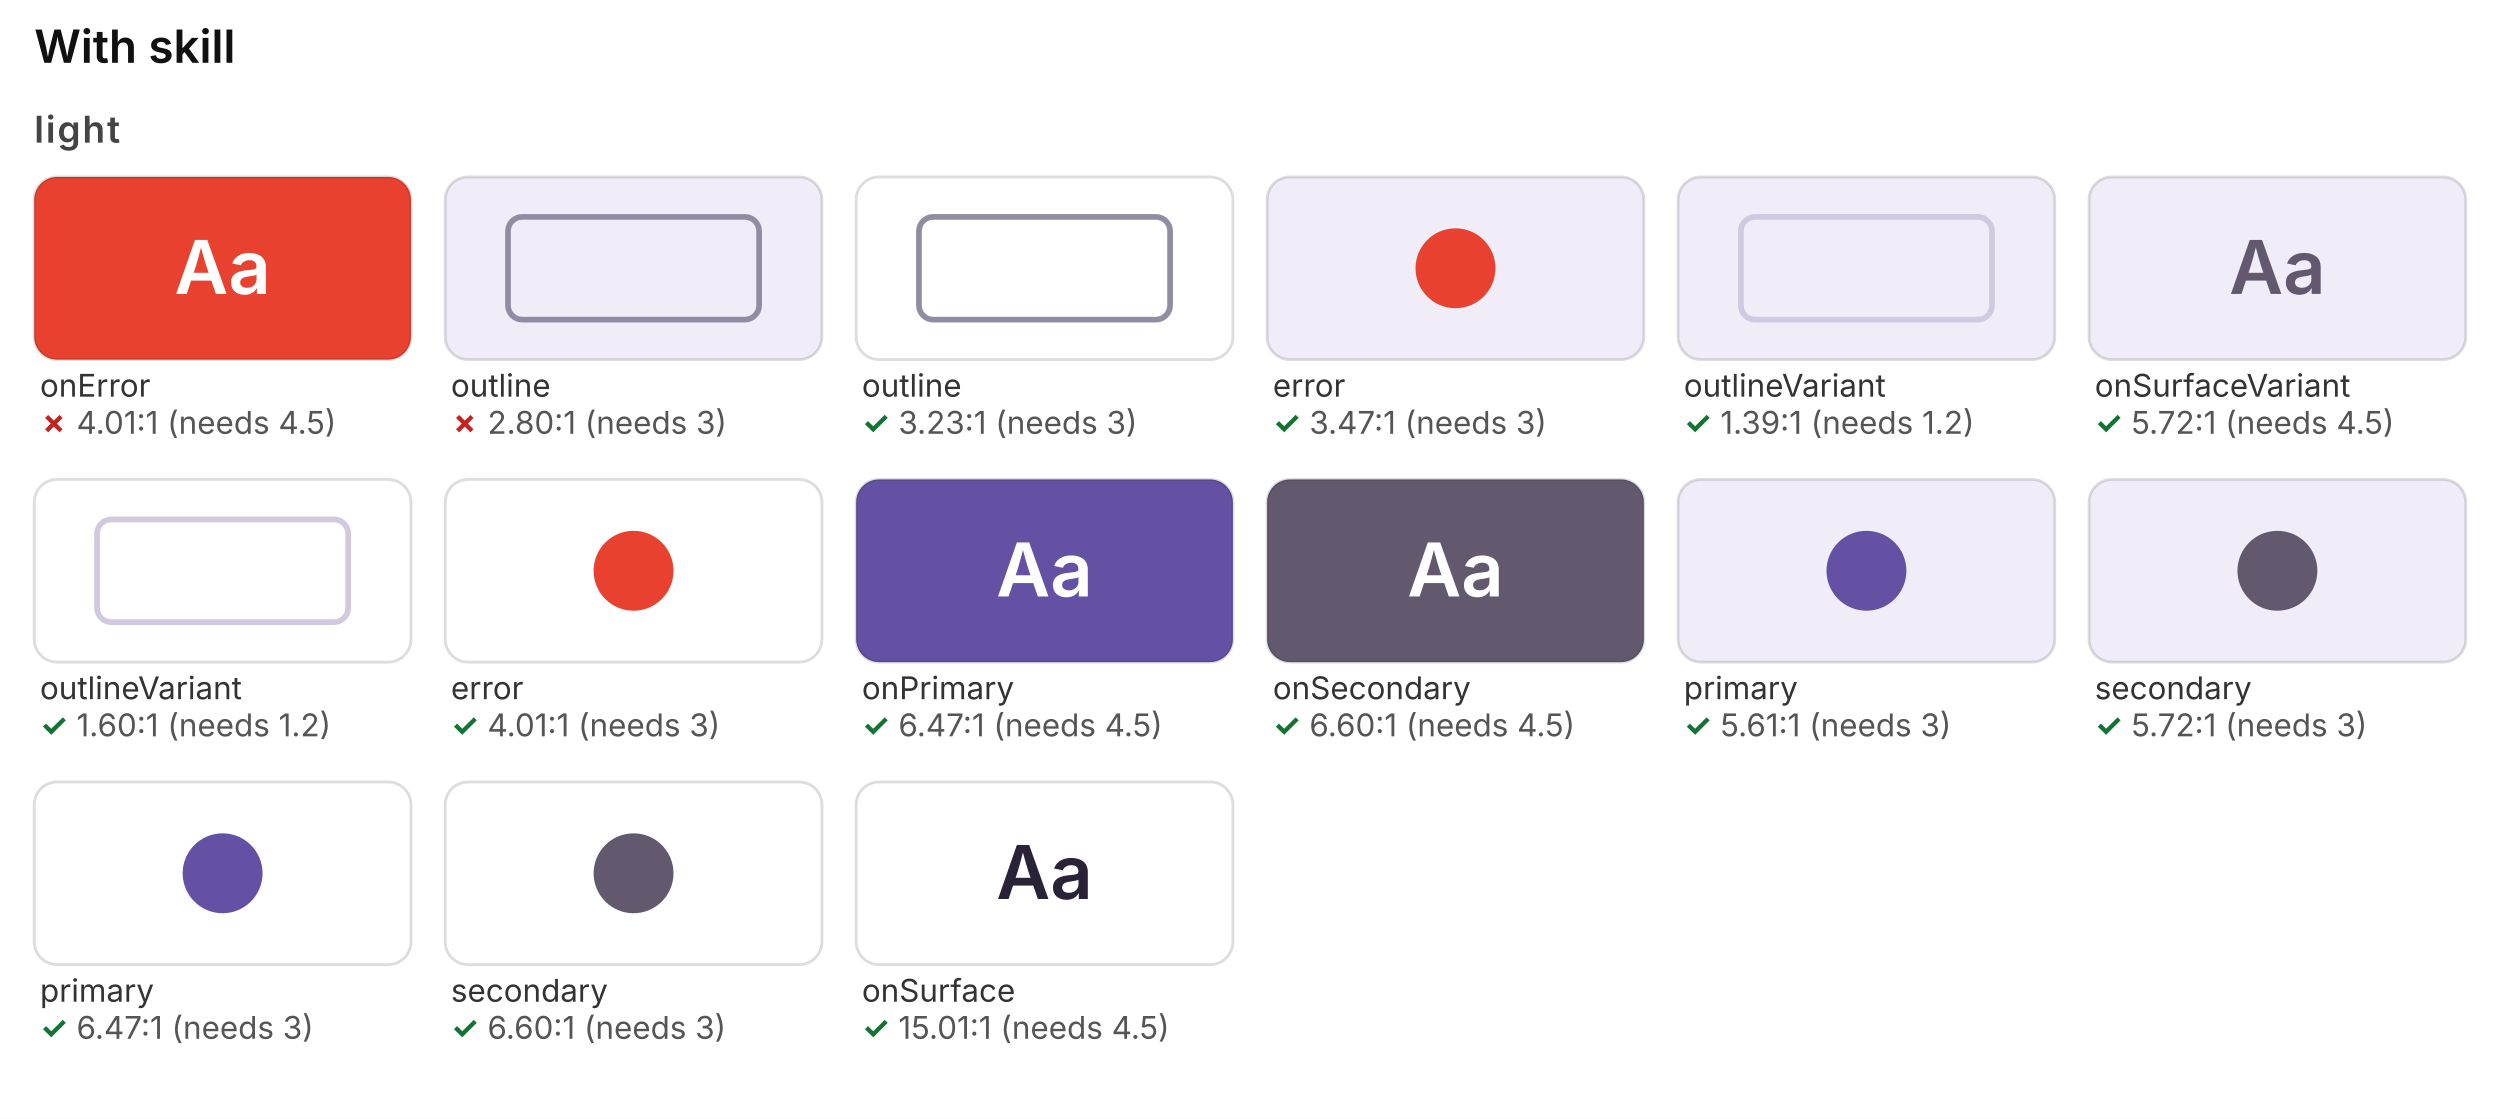
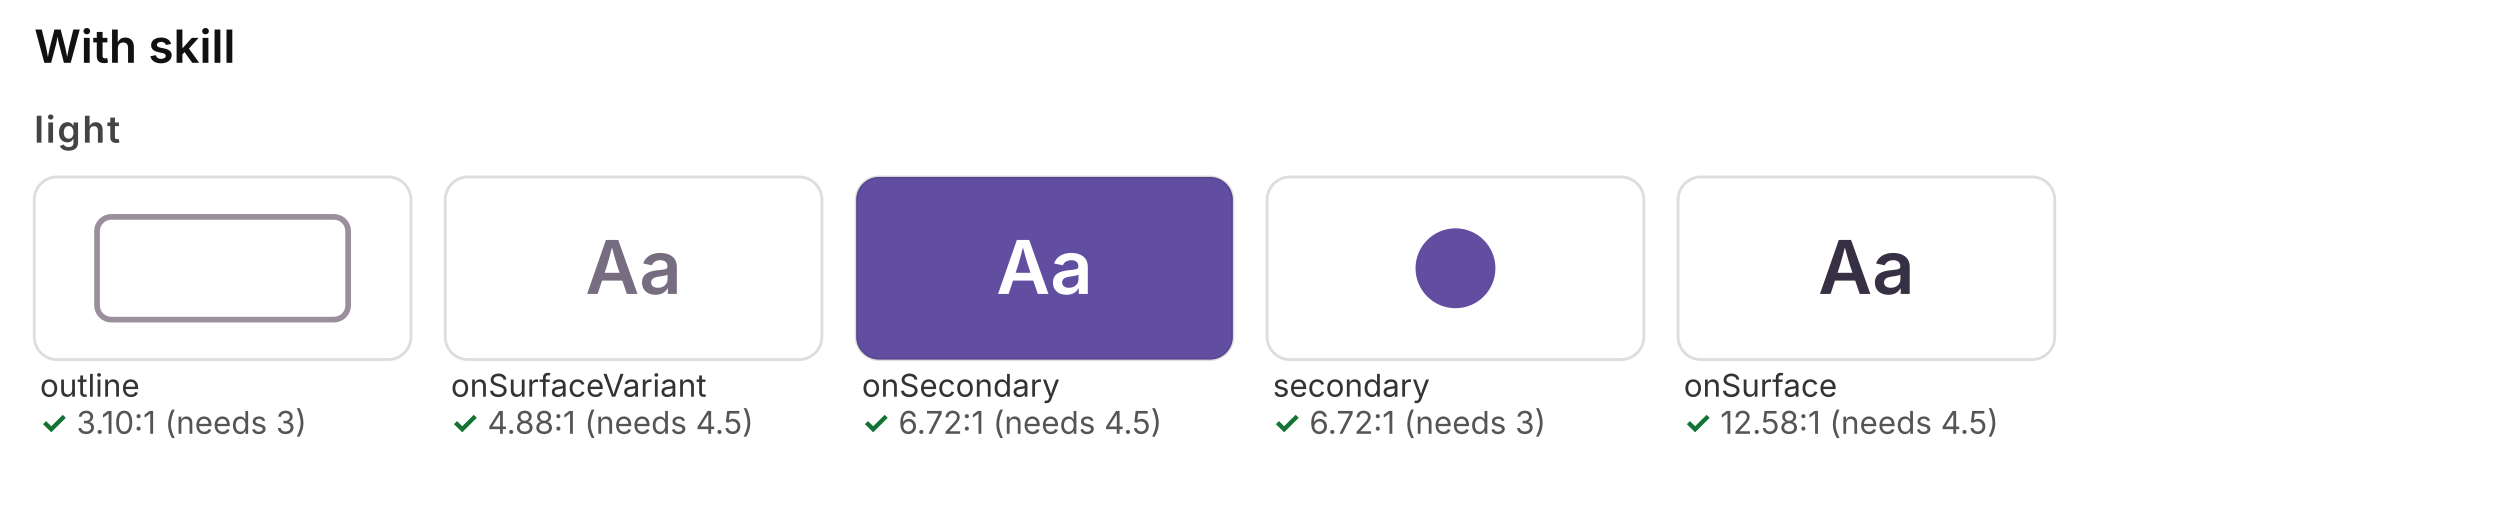
- <svg xmlns="http://www.w3.org/2000/svg" width="876" height="392" viewBox="0 0 876 392" font-family="system-ui, -apple-system, Segoe UI, sans-serif">
+ <svg xmlns="http://www.w3.org/2000/svg" width="876" height="180" viewBox="0 0 876 180" font-family="system-ui, -apple-system, Segoe UI, sans-serif">
  <style>.title{font-size:16px;font-weight:600;fill:#111}.mode{font-size:13px;font-weight:600;fill:#444;text-transform:uppercase;letter-spacing:.05em}.aa{font-size:26px;font-weight:600}.role{font-size:11px;fill:#333}.ratio{font-size:11px;fill:#555}.pass{fill:#137333;font-weight:700}.fail{fill:#c5221f;font-weight:700}.none{font-size:12px;fill:#888;font-style:italic}</style>
  <rect width="100%" height="100%" fill="#fff" />
  <text x="12" y="22" class="title">With skill</text>
  <text x="12" y="50" class="mode">light</text>
-   <rect x="12" y="62" width="132" height="64" rx="8" fill="#e8412f" stroke="#0002" />
-   <text x="78" y="103" text-anchor="middle" class="aa" fill="#ffffff">Aa</text>
-   <text x="14" y="139" class="role">onError</text>
+   <rect x="12" y="62" width="132" height="64" rx="8" fill="#ffffff" stroke="#0002" />
+   <rect x="34" y="76" width="88" height="36" rx="5" fill="none" stroke="#9b8e9d" stroke-width="2" />
+   <text x="14" y="139" class="role">outline</text>
  <text x="14" y="152" class="ratio">
-     <tspan class="fail">✗</tspan> 4.01:1 (needs 4.5)</text>
-   <rect x="156" y="62" width="132" height="64" rx="8" fill="#f0edf8" stroke="#0002" />
-   <rect x="178" y="76" width="88" height="36" rx="5" fill="none" stroke="#928ca2" stroke-width="2" />
-   <text x="158" y="139" class="role">outline</text>
+     <tspan class="pass">✓</tspan> 3.10:1 (needs 3)</text>
+   <rect x="156" y="62" width="132" height="64" rx="8" fill="#ffffff" stroke="#0002" />
+   <text x="222" y="103" text-anchor="middle" class="aa" fill="#776d81">Aa</text>
+   <text x="158" y="139" class="role">onSurfaceVariant</text>
  <text x="158" y="152" class="ratio">
-     <tspan class="fail">✗</tspan> 2.80:1 (needs 3)</text>
-   <rect x="300" y="62" width="132" height="64" rx="8" fill="#ffffff" stroke="#0002" />
-   <rect x="322" y="76" width="88" height="36" rx="5" fill="none" stroke="#928ca2" stroke-width="2" />
-   <text x="302" y="139" class="role">outline</text>
+     <tspan class="pass">✓</tspan> 4.88:1 (needs 4.5)</text>
+   <rect x="300" y="62" width="132" height="64" rx="8" fill="#614ea1" stroke="#0002" />
+   <text x="366" y="103" text-anchor="middle" class="aa" fill="#ffffff">Aa</text>
+   <text x="302" y="139" class="role">onSecondary</text>
  <text x="302" y="152" class="ratio">
-     <tspan class="pass">✓</tspan> 3.23:1 (needs 3)</text>
-   <rect x="444" y="62" width="132" height="64" rx="8" fill="#f0edf8" stroke="#0002" />
-   <circle cx="510" cy="94" r="14" fill="#e8412f" />
-   <text x="446" y="139" class="role">error</text>
+     <tspan class="pass">✓</tspan> 6.72:1 (needs 4.5)</text>
+   <rect x="444" y="62" width="132" height="64" rx="8" fill="#ffffff" stroke="#0002" />
+   <circle cx="510" cy="94" r="14" fill="#614ea1" />
+   <text x="446" y="139" class="role">secondary</text>
  <text x="446" y="152" class="ratio">
-     <tspan class="pass">✓</tspan> 3.47:1 (needs 3)</text>
-   <rect x="588" y="62" width="132" height="64" rx="8" fill="#f0edf8" stroke="#0002" />
-   <rect x="610" y="76" width="88" height="36" rx="5" fill="none" stroke="#d0c9e0" stroke-width="2" />
-   <text x="590" y="139" class="role">outlineVariant</text>
+     <tspan class="pass">✓</tspan> 6.72:1 (needs 3)</text>
+   <rect x="588" y="62" width="132" height="64" rx="8" fill="#ffffff" stroke="#0002" />
+   <text x="654" y="103" text-anchor="middle" class="aa" fill="#373044">Aa</text>
+   <text x="590" y="139" class="role">onSurface</text>
  <text x="590" y="152" class="ratio">
-     <tspan class="pass">✓</tspan> 1.39:1 (needs 1.2)</text>
-   <rect x="732" y="62" width="132" height="64" rx="8" fill="#f0edf8" stroke="#0002" />
-   <text x="798" y="103" text-anchor="middle" class="aa" fill="#63596f">Aa</text>
-   <text x="734" y="139" class="role">onSurfaceVariant</text>
-   <text x="734" y="152" class="ratio">
-     <tspan class="pass">✓</tspan> 5.72:1 (needs 4.5)</text>
-   <rect x="12" y="168" width="132" height="64" rx="8" fill="#ffffff" stroke="#0002" />
-   <rect x="34" y="182" width="88" height="36" rx="5" fill="none" stroke="#d0c9e0" stroke-width="2" />
-   <text x="14" y="245" class="role">outlineVariant</text>
-   <text x="14" y="258" class="ratio">
-     <tspan class="pass">✓</tspan> 1.60:1 (needs 1.2)</text>
-   <rect x="156" y="168" width="132" height="64" rx="8" fill="#ffffff" stroke="#0002" />
-   <circle cx="222" cy="200" r="14" fill="#e8412f" />
-   <text x="158" y="245" class="role">error</text>
-   <text x="158" y="258" class="ratio">
-     <tspan class="pass">✓</tspan> 4.01:1 (needs 3)</text>
-   <rect x="300" y="168" width="132" height="64" rx="8" fill="#6451a3" stroke="#0002" />
-   <text x="366" y="209" text-anchor="middle" class="aa" fill="#ffffff">Aa</text>
-   <text x="302" y="245" class="role">onPrimary</text>
-   <text x="302" y="258" class="ratio">
-     <tspan class="pass">✓</tspan> 6.47:1 (needs 4.5)</text>
-   <rect x="444" y="168" width="132" height="64" rx="8" fill="#63596f" stroke="#0002" />
-   <text x="510" y="209" text-anchor="middle" class="aa" fill="#ffffff">Aa</text>
-   <text x="446" y="245" class="role">onSecondary</text>
-   <text x="446" y="258" class="ratio">
-     <tspan class="pass">✓</tspan> 6.60:1 (needs 4.5)</text>
-   <rect x="588" y="168" width="132" height="64" rx="8" fill="#f0edf8" stroke="#0002" />
-   <circle cx="654" cy="200" r="14" fill="#6451a3" />
-   <text x="590" y="245" class="role">primary</text>
-   <text x="590" y="258" class="ratio">
-     <tspan class="pass">✓</tspan> 5.61:1 (needs 3)</text>
-   <rect x="732" y="168" width="132" height="64" rx="8" fill="#f0edf8" stroke="#0002" />
-   <circle cx="798" cy="200" r="14" fill="#63596f" />
-   <text x="734" y="245" class="role">secondary</text>
-   <text x="734" y="258" class="ratio">
-     <tspan class="pass">✓</tspan> 5.72:1 (needs 3)</text>
-   <rect x="12" y="274" width="132" height="64" rx="8" fill="#ffffff" stroke="#0002" />
-   <circle cx="78" cy="306" r="14" fill="#6451a3" />
-   <text x="14" y="351" class="role">primary</text>
-   <text x="14" y="364" class="ratio">
-     <tspan class="pass">✓</tspan> 6.47:1 (needs 3)</text>
-   <rect x="156" y="274" width="132" height="64" rx="8" fill="#ffffff" stroke="#0002" />
-   <circle cx="222" cy="306" r="14" fill="#63596f" />
-   <text x="158" y="351" class="role">secondary</text>
-   <text x="158" y="364" class="ratio">
-     <tspan class="pass">✓</tspan> 6.60:1 (needs 3)</text>
-   <rect x="300" y="274" width="132" height="64" rx="8" fill="#ffffff" stroke="#0002" />
-   <text x="366" y="315" text-anchor="middle" class="aa" fill="#2a2337">Aa</text>
-   <text x="302" y="351" class="role">onSurface</text>
-   <text x="302" y="364" class="ratio">
-     <tspan class="pass">✓</tspan> 15.01:1 (needs 4.5)</text>
+     <tspan class="pass">✓</tspan> 12.58:1 (needs 4.5)</text>
</svg>
